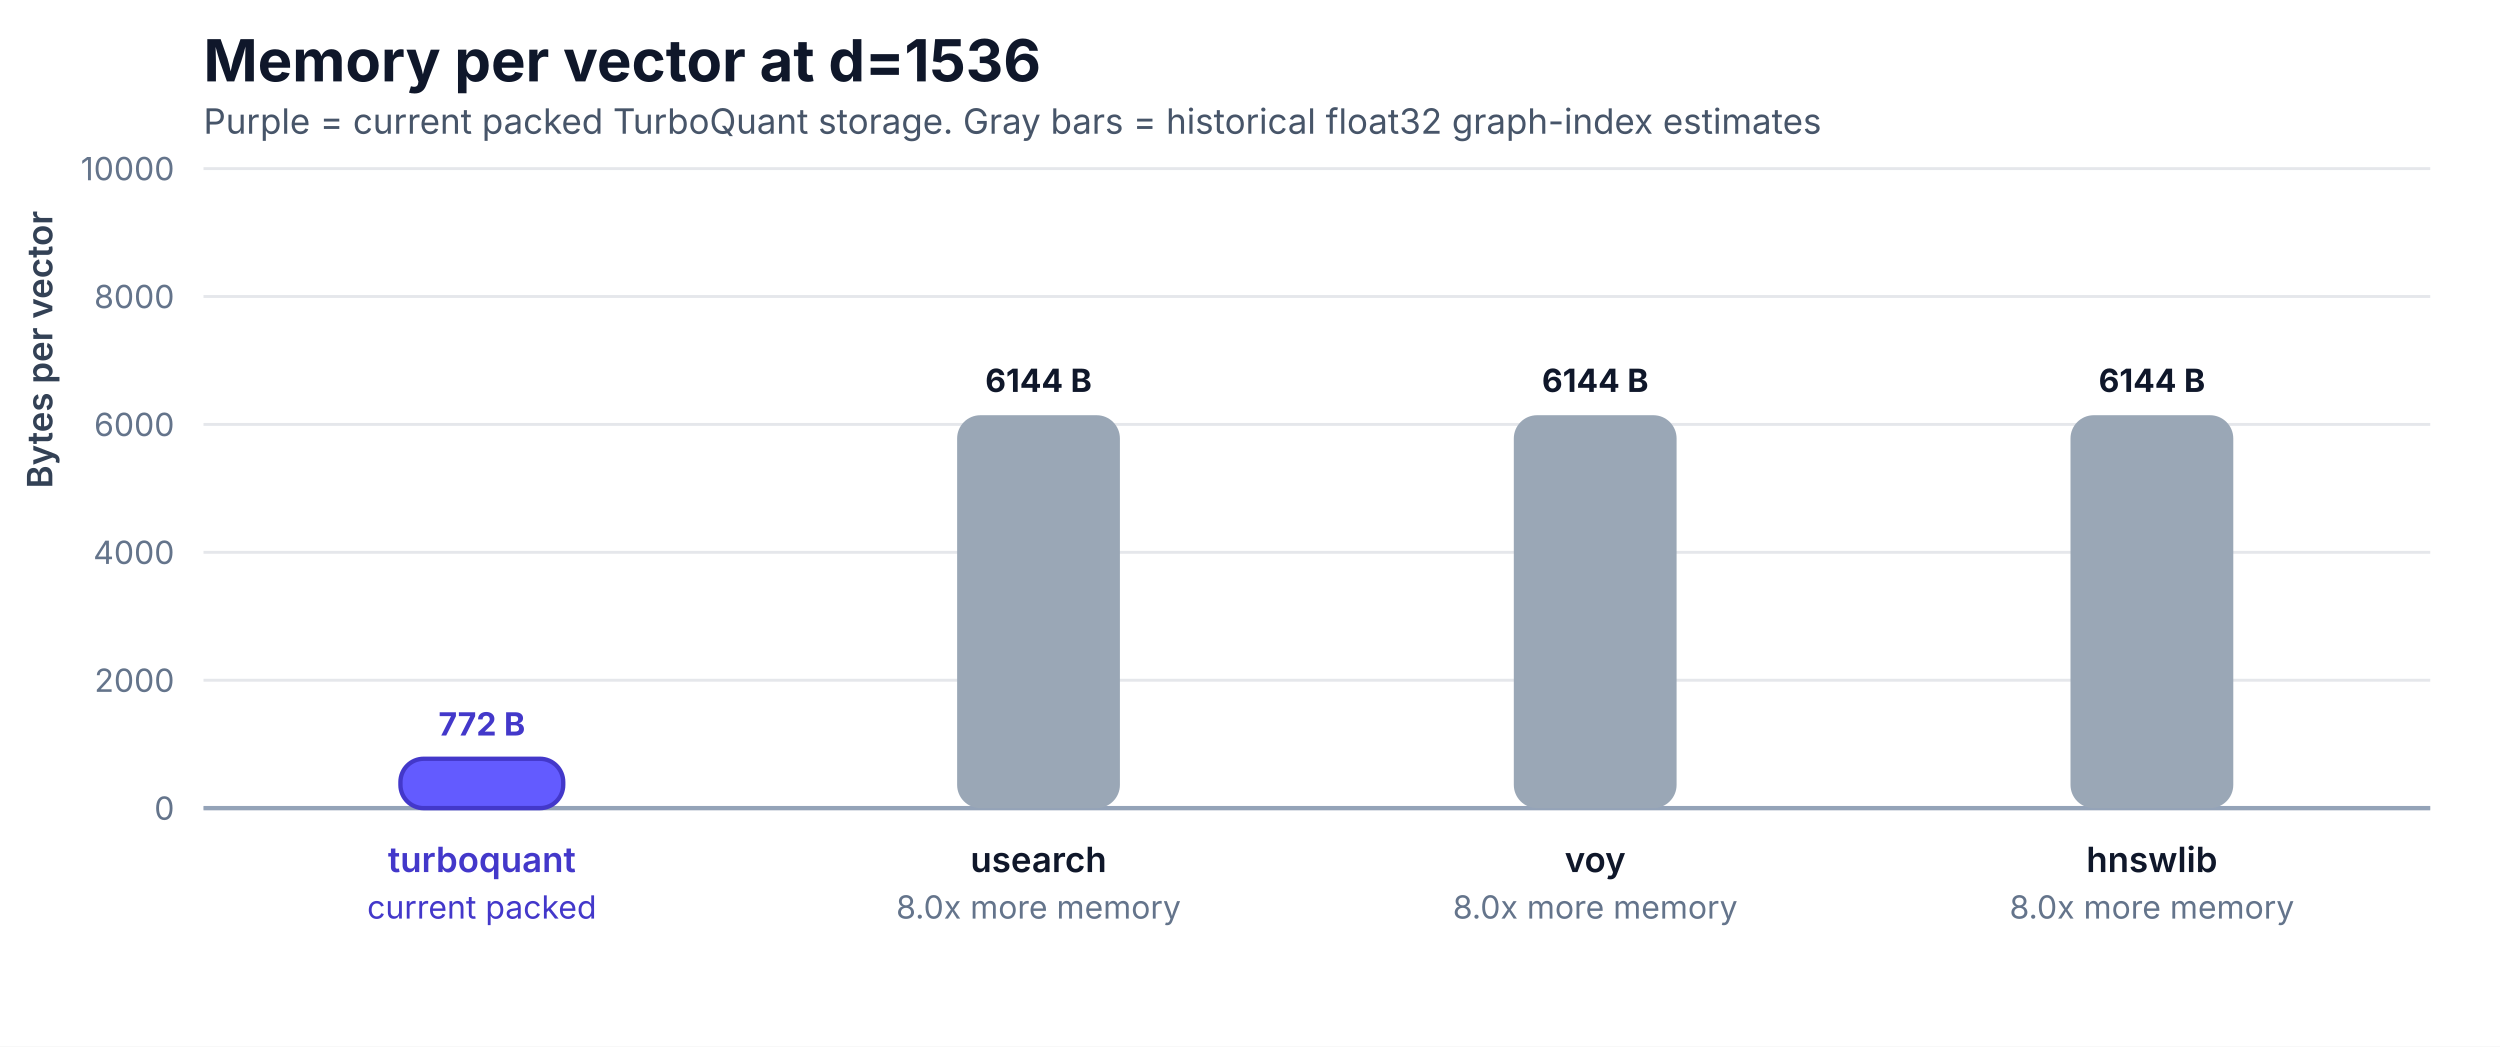
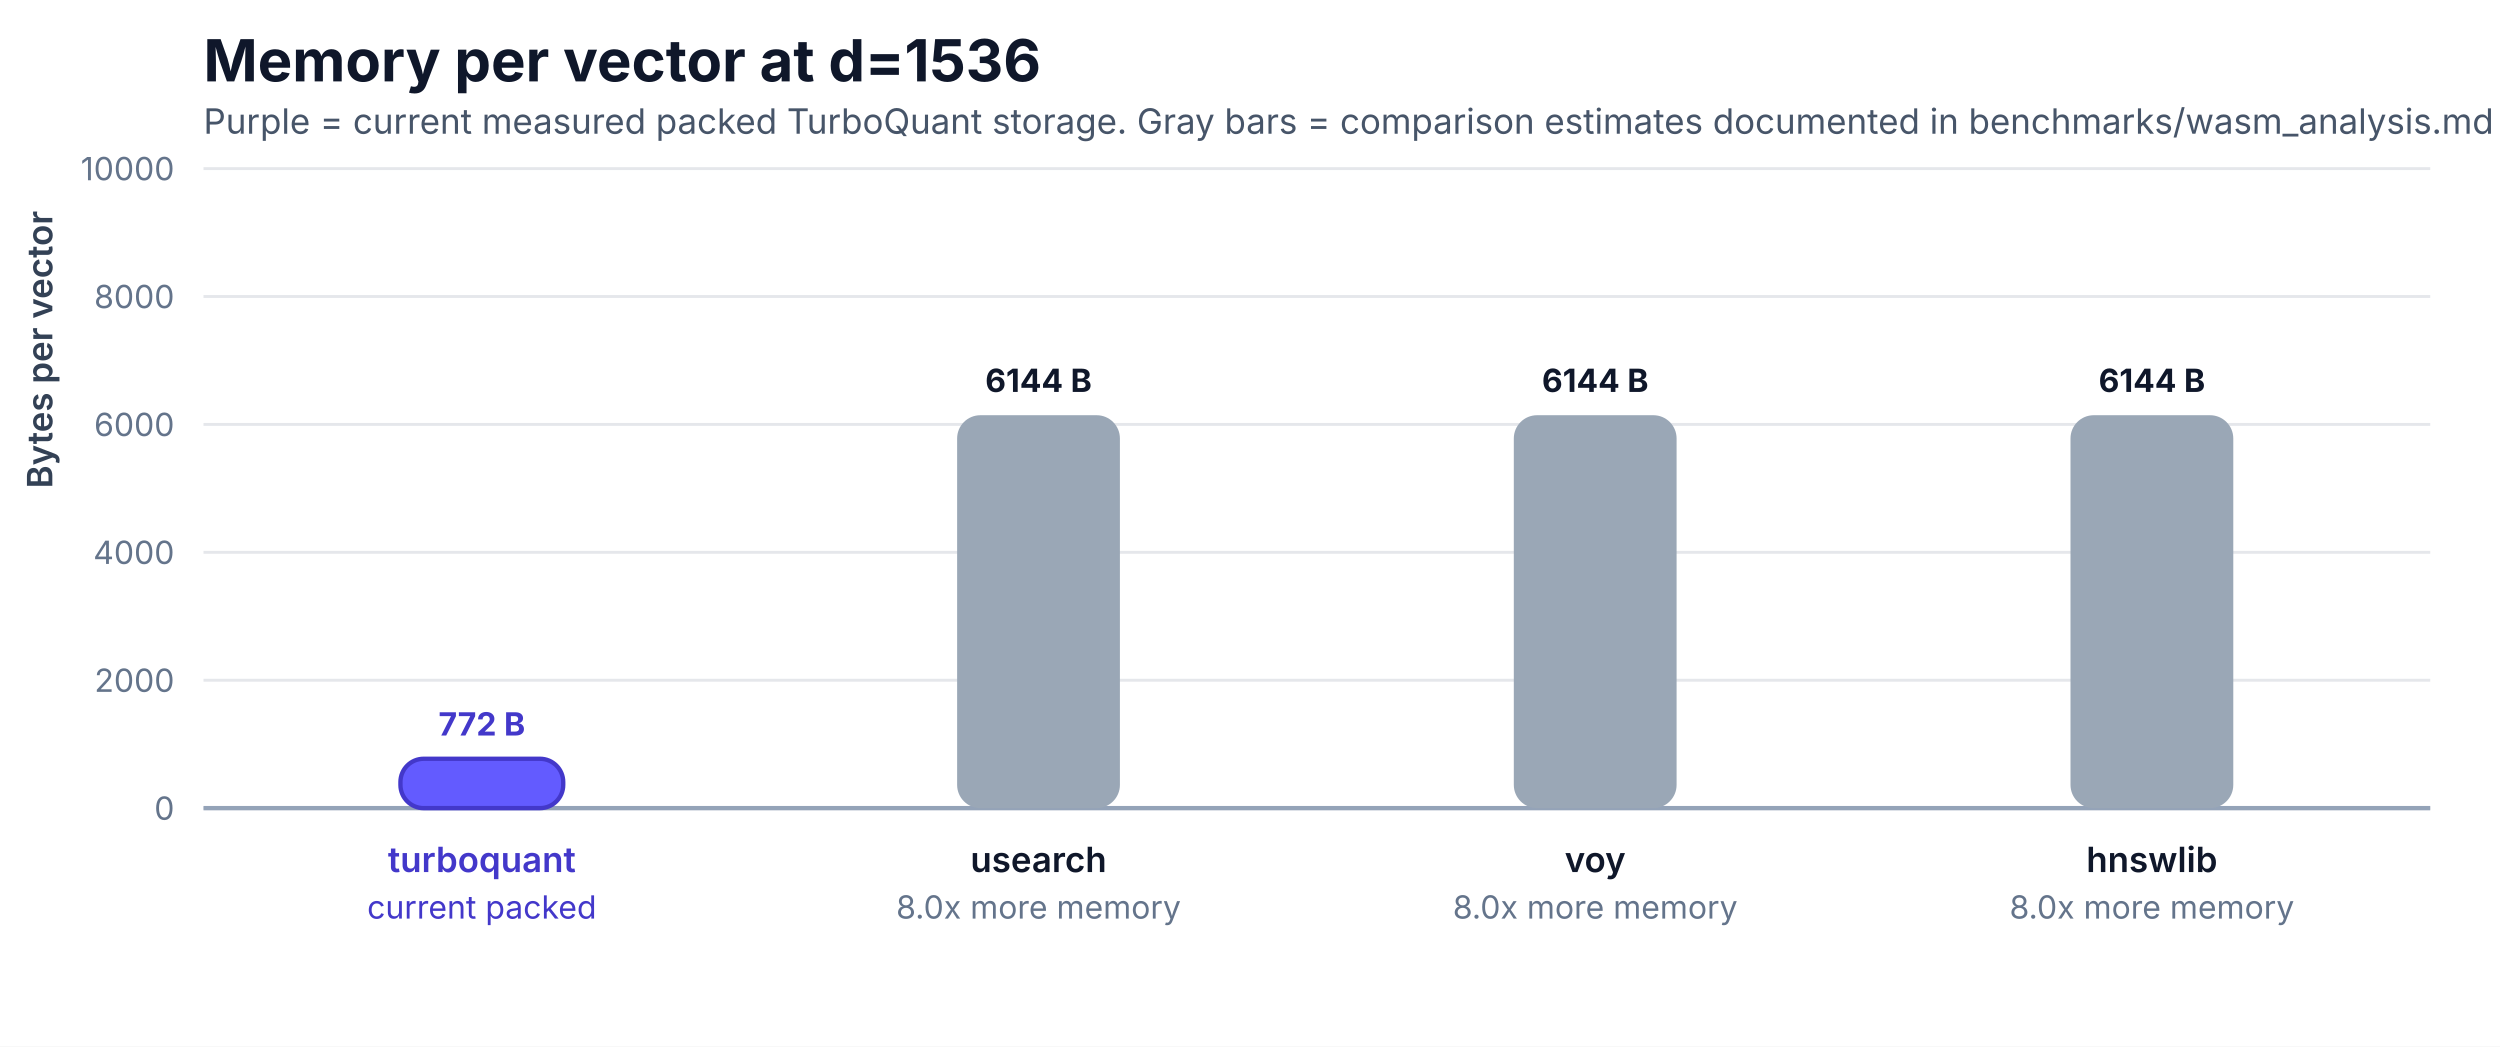
<svg xmlns="http://www.w3.org/2000/svg" width="860" height="360" viewBox="0 0 860 360" role="img" aria-label="Memory per vector at d=1536">
  <style>
    .title { font: 700 20px -apple-system, BlinkMacSystemFont, "Segoe UI", sans-serif; fill: #0f172a; }
    .subtitle { font: 400 12px -apple-system, BlinkMacSystemFont, "Segoe UI", sans-serif; fill: #475569; }
    .label { font: 600 12px -apple-system, BlinkMacSystemFont, "Segoe UI", sans-serif; fill: #0f172a; }
    .secondary { font: 400 11px -apple-system, BlinkMacSystemFont, "Segoe UI", sans-serif; fill: #475569; }
    .tick { font: 400 11px -apple-system, BlinkMacSystemFont, "Segoe UI", sans-serif; fill: #64748b; }
    .value { font: 700 11px -apple-system, BlinkMacSystemFont, "Segoe UI", sans-serif; fill: #0f172a; }
    .axis { font: 600 12px -apple-system, BlinkMacSystemFont, "Segoe UI", sans-serif; fill: #334155; }
  </style>
  <rect width="100%" height="100%" fill="#ffffff" />
  <text x="70" y="28" class="title">Memory per vector at d=1536</text>
-   <text x="70" y="46" class="subtitle">Purple = current packed TurboQuant storage. Gray bars = historical float32 graph-index estimates</text>
+   <text x="70" y="46" class="subtitle">Purple = current measured packed TurboQuant storage. Gray bars = comparison estimates documented in benchmarks/wasm_analysis.md</text>
  <text x="18" y="168" transform="rotate(-90, 18, 168)" class="axis">Bytes per vector</text>
  <line x1="70" y1="278" x2="836" y2="278" stroke="#e5e7eb" stroke-width="1" />
  <text x="60" y="282" text-anchor="end" class="tick">0</text>
  <line x1="70" y1="234" x2="836" y2="234" stroke="#e5e7eb" stroke-width="1" />
  <text x="60" y="238" text-anchor="end" class="tick">2000</text>
  <line x1="70" y1="190" x2="836" y2="190" stroke="#e5e7eb" stroke-width="1" />
  <text x="60" y="194" text-anchor="end" class="tick">4000</text>
  <line x1="70" y1="146" x2="836" y2="146" stroke="#e5e7eb" stroke-width="1" />
  <text x="60" y="150" text-anchor="end" class="tick">6000</text>
  <line x1="70" y1="102" x2="836" y2="102" stroke="#e5e7eb" stroke-width="1" />
  <text x="60" y="106" text-anchor="end" class="tick">8000</text>
  <line x1="70" y1="58" x2="836" y2="58" stroke="#e5e7eb" stroke-width="1" />
  <text x="60" y="62" text-anchor="end" class="tick">10000</text>
  <line x1="70" y1="278" x2="836" y2="278" stroke="#94a3b8" stroke-width="1.5" />
  <rect x="137.75" y="261.016" width="56" height="16.984" rx="8" fill="#635bff" stroke="#4338ca" stroke-width="1.5" />
  <text x="165.75" y="253.016" text-anchor="middle" class="value" style="fill: #4338ca;">772 B</text>
  <text x="165.75" y="300" text-anchor="middle" class="label" style="fill: #4338ca;">turboquant</text>
  <text x="165.75" y="316" text-anchor="middle" class="secondary" style="fill: #4338ca;">current packed</text>
  <rect x="329.25" y="142.832" width="56" height="135.168" rx="8" fill="#9aa7b6" stroke="none" stroke-width="0" />
  <text x="357.25" y="134.832" text-anchor="middle" class="value" style="fill: #0f172a;">6144 B</text>
  <text x="357.25" y="300" text-anchor="middle" class="label" style="fill: #0f172a;">usearch</text>
  <text x="357.25" y="316" text-anchor="middle" class="secondary" style="fill: #64748b;">8.0x more memory</text>
  <rect x="520.75" y="142.832" width="56" height="135.168" rx="8" fill="#9aa7b6" stroke="none" stroke-width="0" />
  <text x="548.75" y="134.832" text-anchor="middle" class="value" style="fill: #0f172a;">6144 B</text>
  <text x="548.75" y="300" text-anchor="middle" class="label" style="fill: #0f172a;">voy</text>
  <text x="548.75" y="316" text-anchor="middle" class="secondary" style="fill: #64748b;">8.0x more memory</text>
  <rect x="712.25" y="142.832" width="56" height="135.168" rx="8" fill="#9aa7b6" stroke="none" stroke-width="0" />
  <text x="740.25" y="134.832" text-anchor="middle" class="value" style="fill: #0f172a;">6144 B</text>
  <text x="740.25" y="300" text-anchor="middle" class="label" style="fill: #0f172a;">hnswlib</text>
  <text x="740.25" y="316" text-anchor="middle" class="secondary" style="fill: #64748b;">8.0x more memory</text>
</svg>
